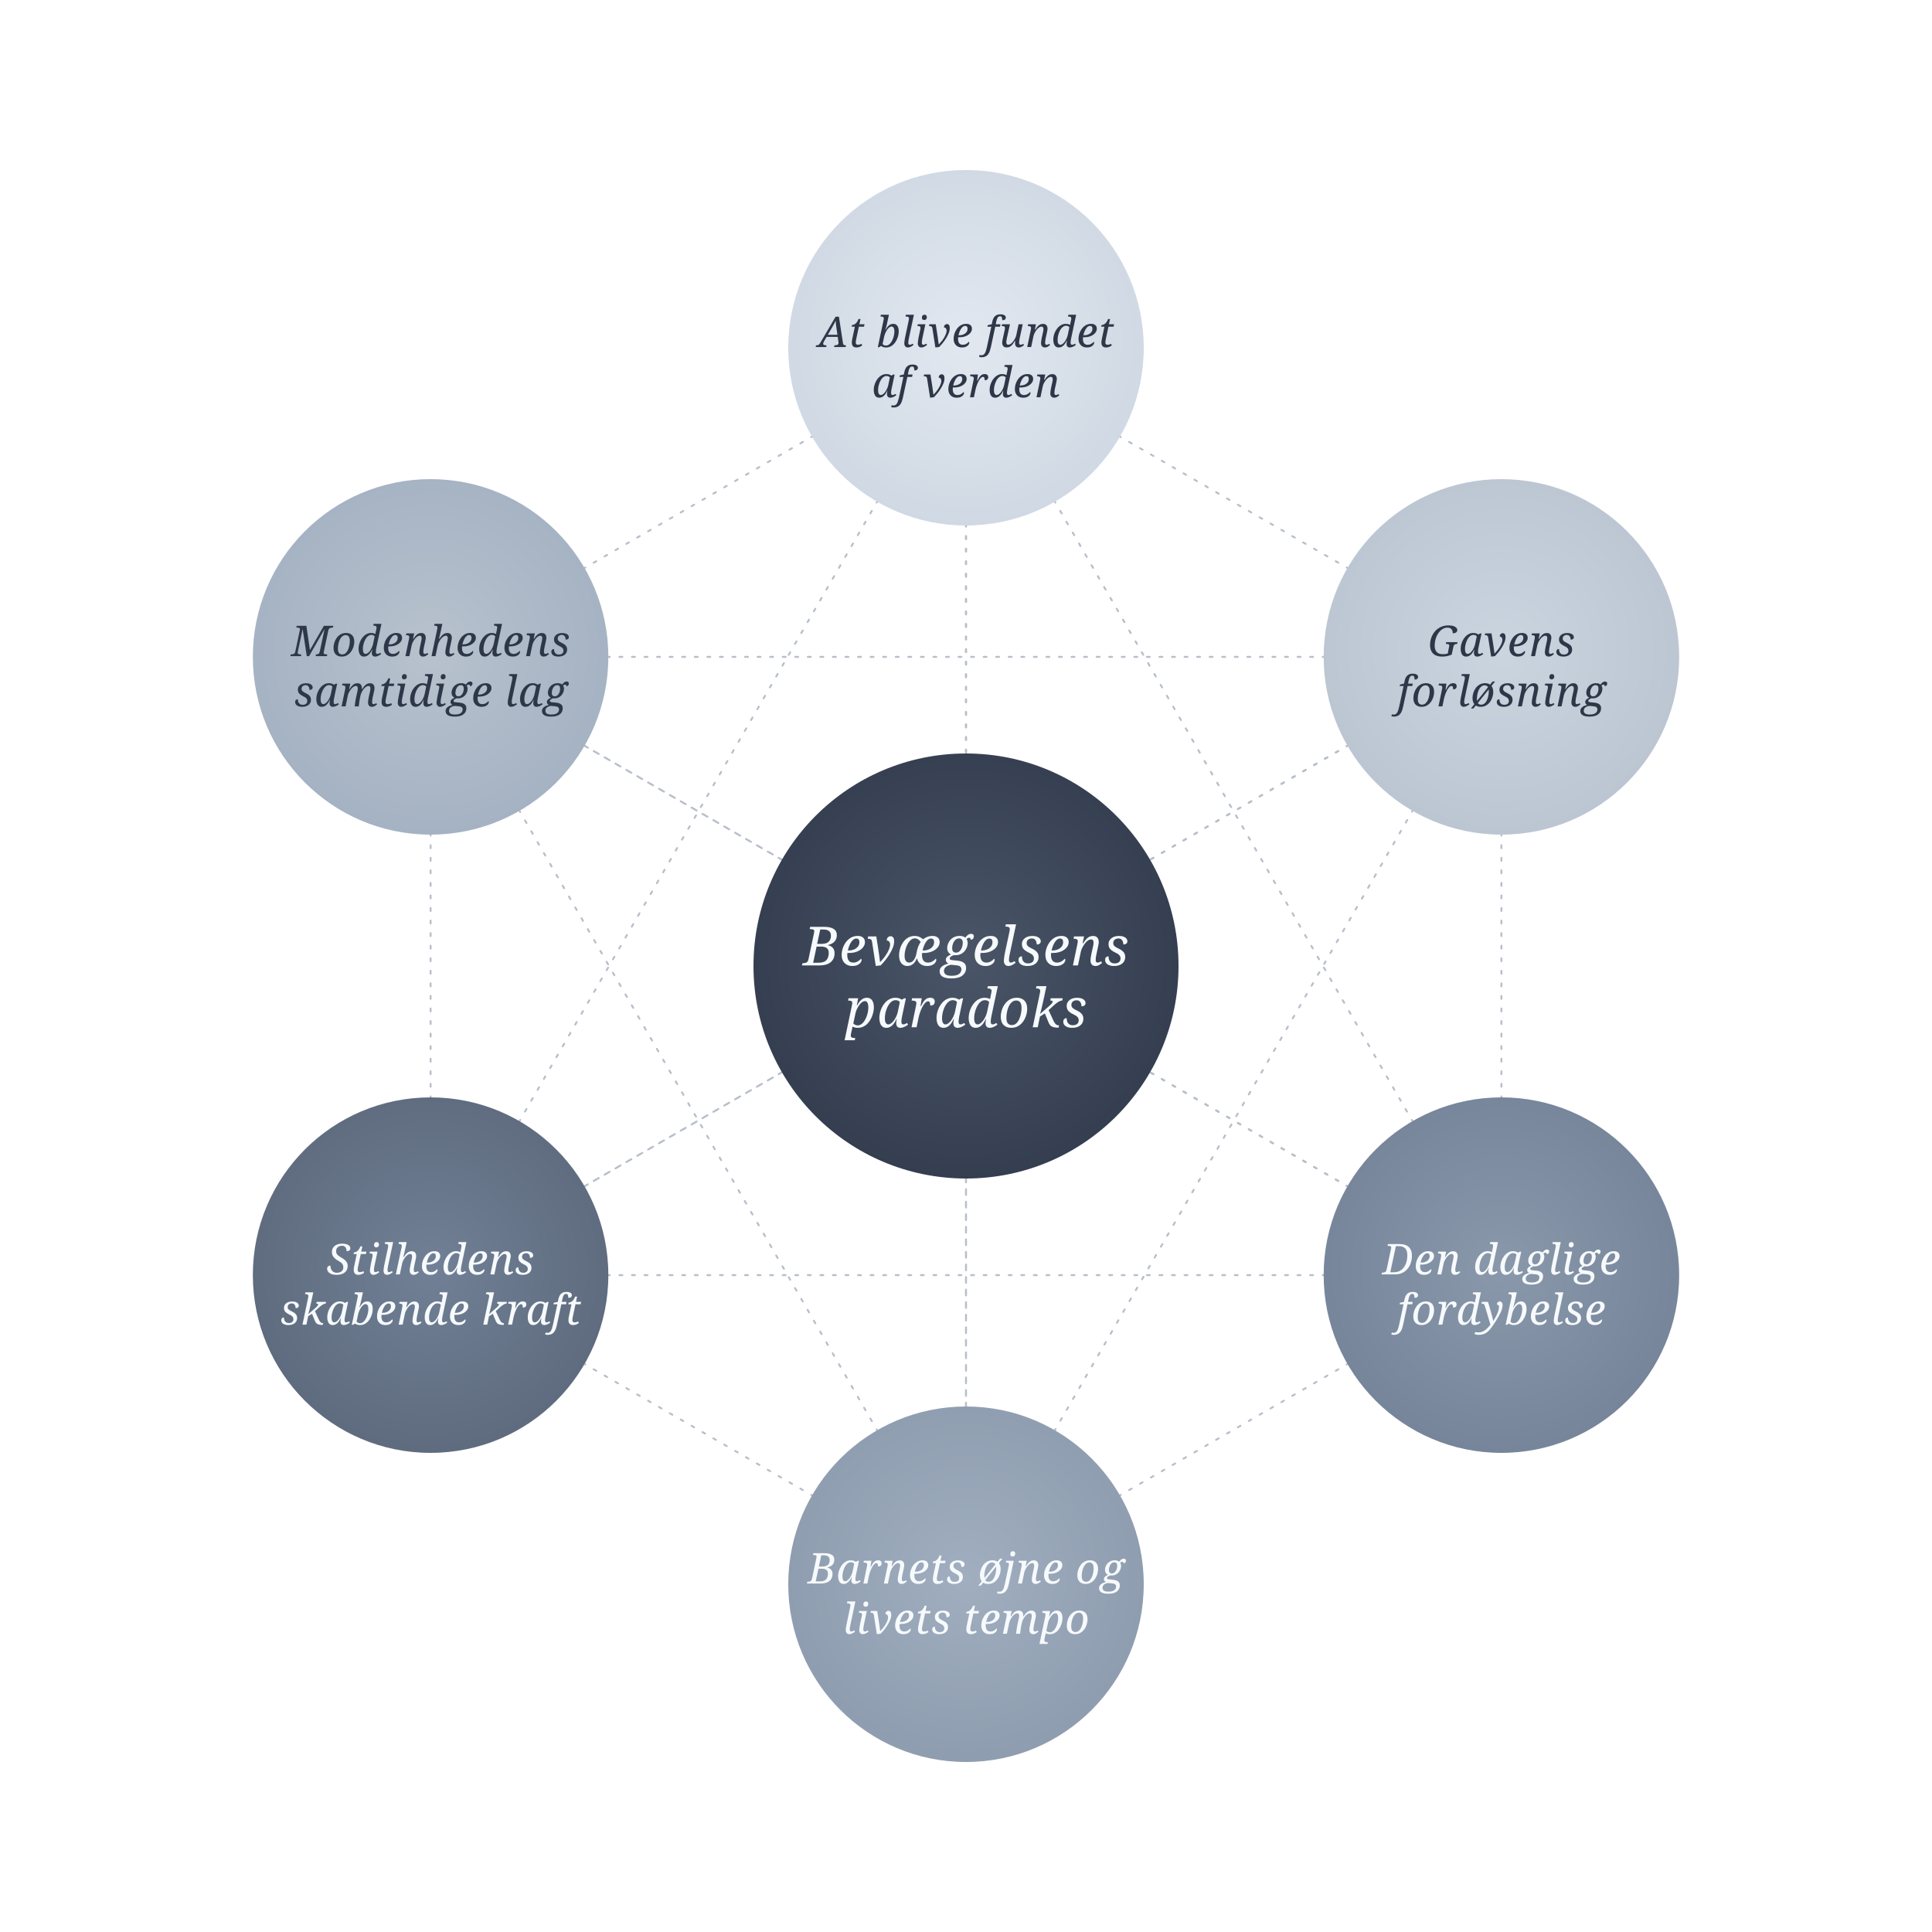
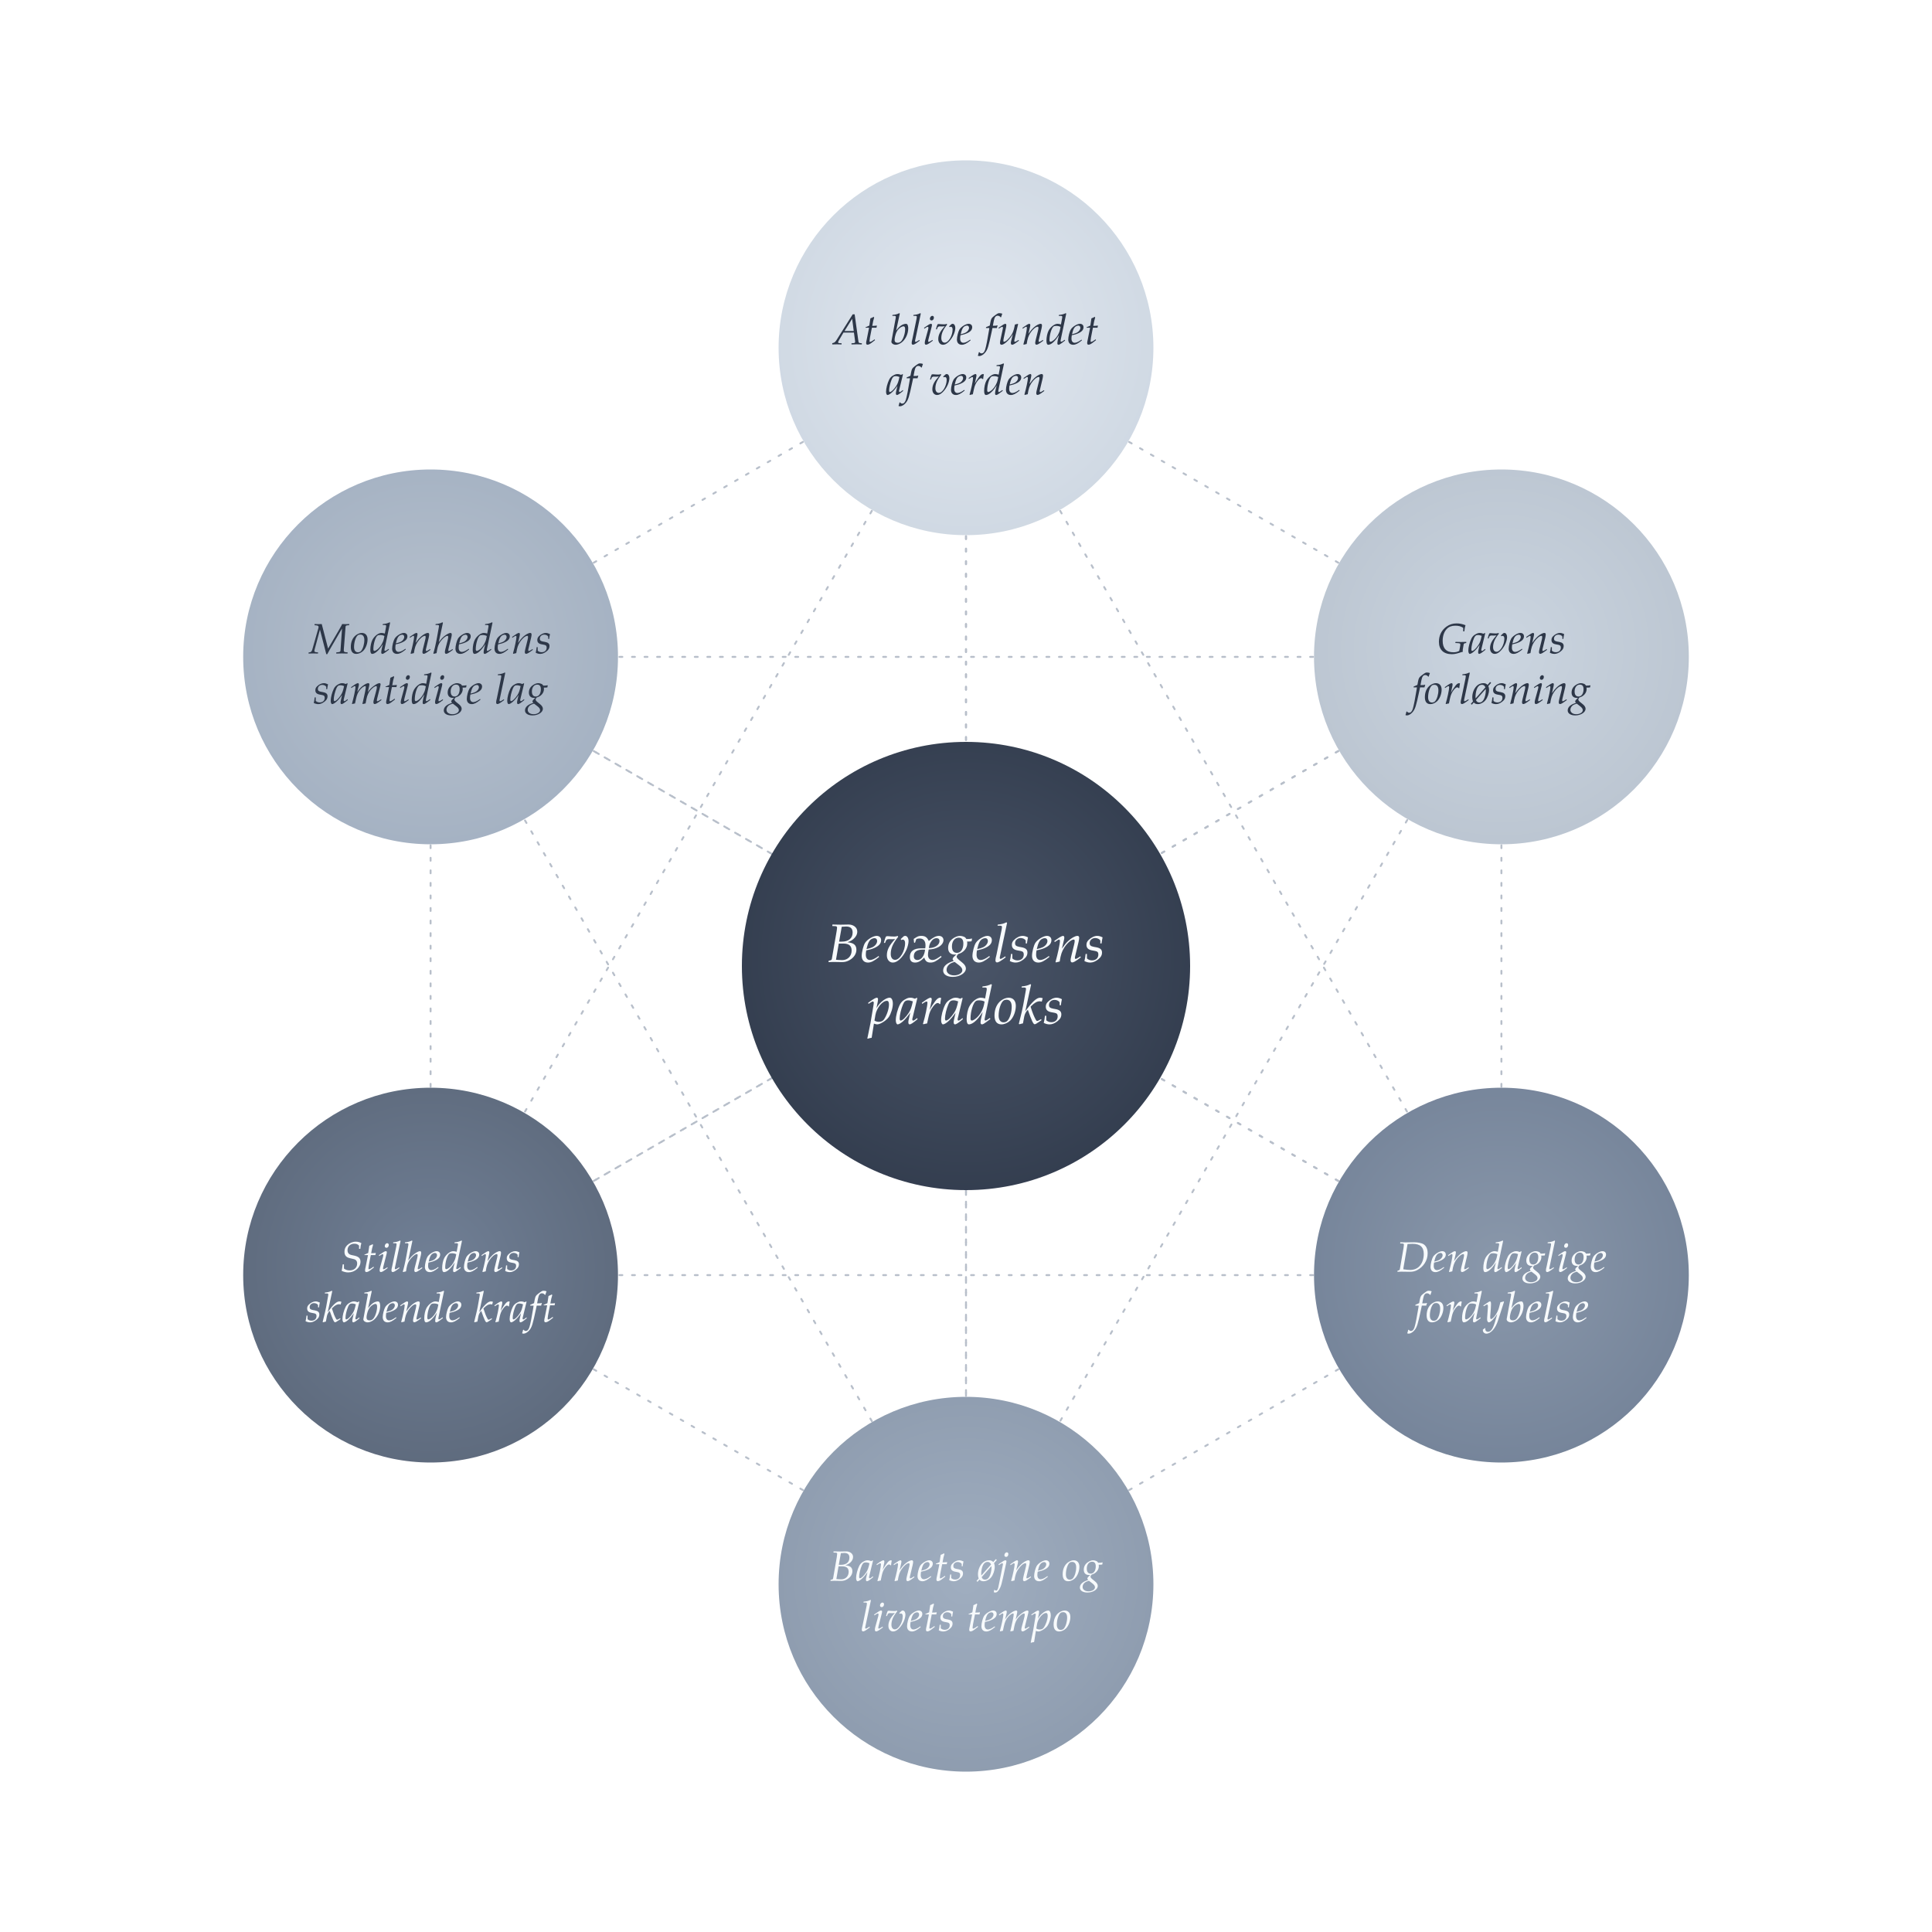
- <svg xmlns="http://www.w3.org/2000/svg" viewBox="0 0 1000 1000" style="font-family: 'Cormorant Garamond', serif;">
+ <svg xmlns="http://www.w3.org/2000/svg" viewBox="0 0 1000 1000" style="font-family: 'TeX Gyre Pagella', Palatino, serif;">
  <defs>
    <radialGradient id="g0" cx="50%" cy="48%" r="65%">
      <stop offset="0%" stop-color="#E2E8F0" />
      <stop offset="100%" stop-color="#CBD5E0" />
    </radialGradient>
    <radialGradient id="g1" cx="50%" cy="48%" r="65%">
      <stop offset="0%" stop-color="#CBD5E0" />
      <stop offset="100%" stop-color="#B8C2CE" />
    </radialGradient>
    <radialGradient id="g2" cx="50%" cy="48%" r="65%">
      <stop offset="0%" stop-color="#B8C2CE" />
      <stop offset="100%" stop-color="#A0AEC0" />
    </radialGradient>
    <radialGradient id="g3" cx="50%" cy="48%" r="65%">
      <stop offset="0%" stop-color="#A0AEC0" />
      <stop offset="100%" stop-color="#8A98AB" />
    </radialGradient>
    <radialGradient id="g4" cx="50%" cy="48%" r="65%">
      <stop offset="0%" stop-color="#8A98AB" />
      <stop offset="100%" stop-color="#718096" />
    </radialGradient>
    <radialGradient id="g5" cx="50%" cy="48%" r="65%">
      <stop offset="0%" stop-color="#718096" />
      <stop offset="100%" stop-color="#5A6678" />
    </radialGradient>
    <radialGradient id="g6" cx="50%" cy="48%" r="68%">
      <stop offset="0%" stop-color="#4A5568" />
      <stop offset="100%" stop-color="#2D3748" />
    </radialGradient>
  </defs>
  <g stroke="#718096" stroke-width="1" stroke-linecap="round" stroke-dasharray="1.5 5" fill="none" opacity="0.5">
    <line x1="500" y1="180" x2="500" y2="500" />
    <line x1="777.13" y1="340" x2="500" y2="500" />
    <line x1="777.13" y1="660" x2="500" y2="500" />
    <line x1="500" y1="820" x2="500" y2="500" />
    <line x1="222.87" y1="660" x2="500" y2="500" />
    <line x1="222.87" y1="340" x2="500" y2="500" />
    <line x1="500" y1="180" x2="777.13" y2="340" />
    <line x1="500" y1="180" x2="777.13" y2="660" />
    <line x1="500" y1="180" x2="500" y2="820" />
    <line x1="500" y1="180" x2="222.87" y2="660" />
    <line x1="500" y1="180" x2="222.87" y2="340" />
    <line x1="777.13" y1="340" x2="777.13" y2="660" />
    <line x1="777.13" y1="340" x2="500" y2="820" />
    <line x1="777.13" y1="340" x2="222.87" y2="660" />
    <line x1="777.13" y1="340" x2="222.87" y2="340" />
    <line x1="777.13" y1="660" x2="500" y2="820" />
    <line x1="777.13" y1="660" x2="222.87" y2="660" />
    <line x1="777.13" y1="660" x2="222.87" y2="340" />
    <line x1="500" y1="820" x2="222.87" y2="660" />
    <line x1="500" y1="820" x2="222.87" y2="340" />
    <line x1="222.87" y1="660" x2="222.87" y2="340" />
  </g>
-   <circle cx="500" cy="180" r="92" fill="url(#g0)" />
-   <circle cx="777.13" cy="340" r="92" fill="url(#g1)" />
-   <circle cx="777.13" cy="660" r="92" fill="url(#g4)" />
-   <circle cx="500" cy="820" r="92" fill="url(#g3)" />
-   <circle cx="222.87" cy="660" r="92" fill="url(#g5)" />
-   <circle cx="222.87" cy="340" r="92" fill="url(#g2)" />
-   <circle cx="500" cy="500" r="110" fill="url(#g6)" />
+   <circle cx="500" cy="180" r="97" fill="url(#g0)" />
+   <circle cx="777.13" cy="340" r="97" fill="url(#g1)" />
+   <circle cx="777.13" cy="660" r="97" fill="url(#g4)" />
+   <circle cx="500" cy="820" r="97" fill="url(#g3)" />
+   <circle cx="222.87" cy="660" r="97" fill="url(#g5)" />
+   <circle cx="222.87" cy="340" r="97" fill="url(#g2)" />
+   <circle cx="500" cy="500" r="116" fill="url(#g6)" />
  <g font-style="italic" font-weight="500" text-anchor="middle" dominant-baseline="middle" letter-spacing="0.015em">
    <g font-size="22" fill="#2D3748">
      <text x="500" y="172">At blive fundet</text>
      <text x="500" y="198">af verden</text>
      <text x="777.13" y="332">Gavens</text>
      <text x="777.13" y="358">forløsning</text>
      <text x="222.87" y="332">Modenhedens</text>
      <text x="222.87" y="358">samtidige lag</text>
    </g>
    <g font-size="22" fill="#F7FAFC">
      <text x="777.13" y="652">Den daglige</text>
      <text x="777.13" y="678">fordybelse</text>
      <text x="500" y="812">Barnets øjne og</text>
      <text x="500" y="838">livets tempo</text>
      <text x="222.87" y="652">Stilhedens</text>
      <text x="222.87" y="678">skabende kraft</text>
    </g>
    <g font-size="28" fill="#F7FAFC">
      <text x="500" y="490">Bevægelsens</text>
      <text x="500" y="522">paradoks</text>
    </g>
  </g>
</svg>
